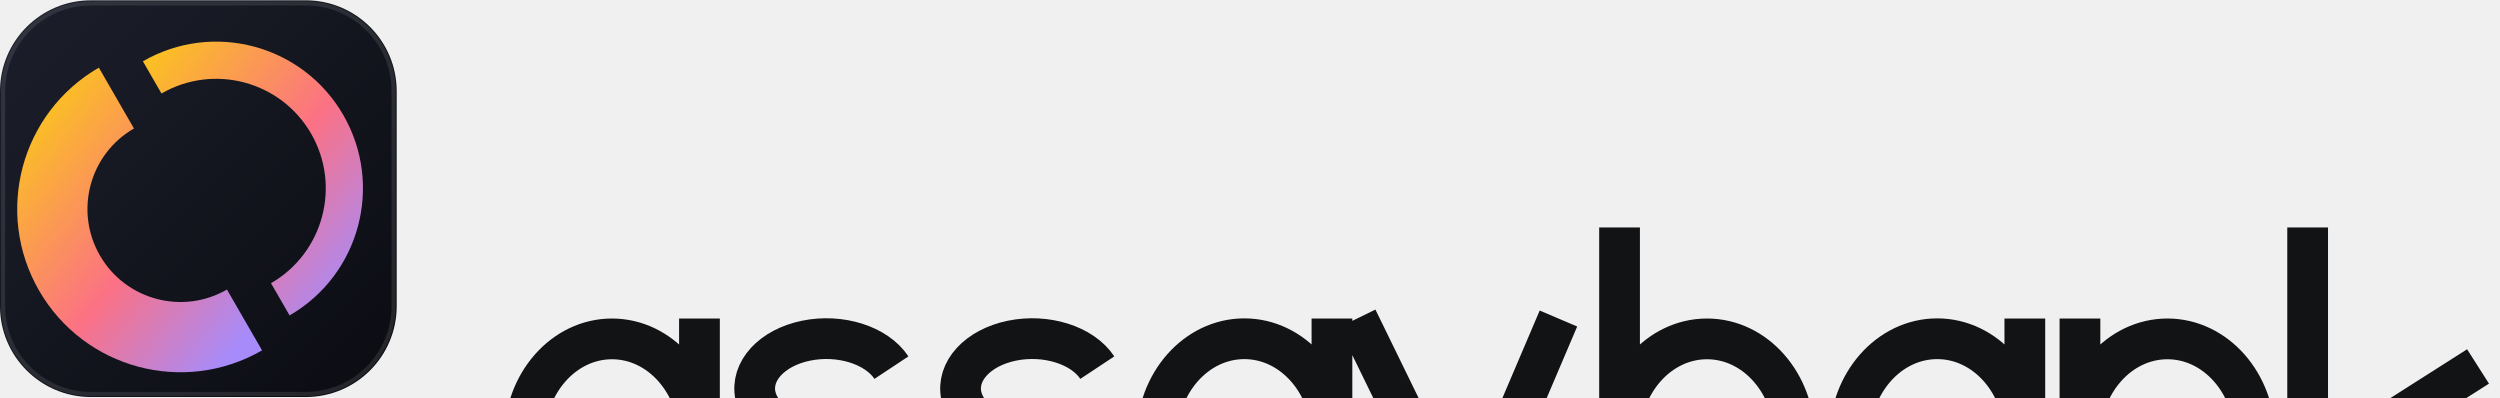
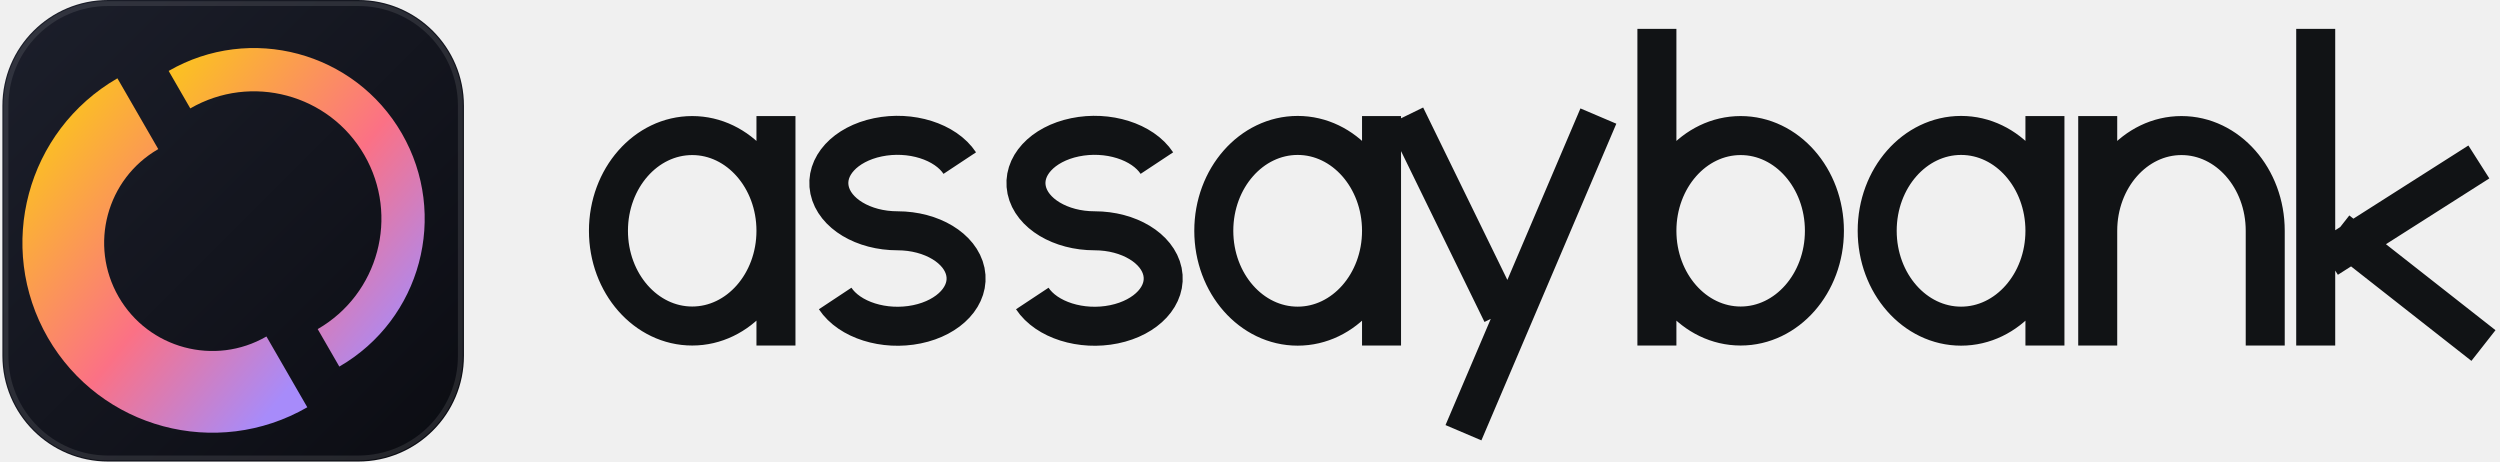
- <svg xmlns="http://www.w3.org/2000/svg" viewBox="0 0 605 96" width="302" height="48" role="img" aria-label="Assaybank">
+ <svg xmlns="http://www.w3.org/2000/svg" viewBox="0 0 519 96" width="260" height="48" role="img" aria-label="Assaybank">
  <defs>
    <linearGradient id="tile" x1="0" y1="0" x2="1" y2="1">
      <stop offset="0" stop-color="#1c1f2b" />
      <stop offset="1" stop-color="#0b0c12" />
    </linearGradient>
    <linearGradient id="assay" x1="0" y1="0" x2="1" y2="1">
      <stop offset="0" stop-color="#fbbf24" />
      <stop offset="0.55" stop-color="#fb7185" />
      <stop offset="1" stop-color="#a78bfa" />
    </linearGradient>
  </defs>
  <rect width="96" height="96" rx="22" fill="url(#tile)" />
  <rect x="0.75" y="0.75" width="94.5" height="94.5" rx="21.25" fill="none" stroke="#ffffff" stroke-opacity="0.10" />
  <g fill="none" stroke-linecap="butt">
    <path d="M63.50 74.85 A 31 31 0 0 1 32.50 21.15" stroke="url(#assay)" stroke-width="17" transform="translate(-4.33,2.50)" />
    <path d="M32.50 21.15 A 31 31 0 0 1 63.50 74.85" stroke="url(#assay)" stroke-width="9" transform="translate(4.33,-2.50)" />
  </g>
-   <g transform="translate(122.0,77.0) scale(0.58)">
-     <path d="M8.5 50.0 A 36.5 41.5 0 1 1 81.5 50.0 A 36.5 41.5 0 1 1 8.5 50.0 M81.5 0 V 100.0 M161.6 20.5 A 29.9 20.8 0 1 0 134.5 50.0 A 29.9 20.8 0 1 1 107.3 79.5 M247.5 20.5 A 29.9 20.8 0 1 0 220.4 50.0 A 29.9 20.8 0 1 1 193.2 79.5 M272.3 50.0 A 36.5 41.5 0 1 1 345.4 50.0 A 36.5 41.5 0 1 1 272.3 50.0 M345.4 0 V 100.0 M355.9 0 L397.9 86.0 M439.9 0 L381.1 138.0 M465.4 -38.0 V 100.0 M465.4 50.0 A 36.5 41.5 0 1 1 538.4 50.0 A 36.5 41.5 0 1 1 465.4 50.0 M561.4 50.0 A 36.5 41.5 0 1 1 634.5 50.0 A 36.5 41.5 0 1 1 561.4 50.0 M634.5 0 V 100.0 M657.5 0 V 100.0 M657.5 50.0 A 36.5 41.5 0 0 1 730.5 50.0 V 100.0 M752.5 -38.0 V 100.0 M823.6 20.0 L757.6 62.0 M761.9 50.0 L825.6 100.0" fill="none" stroke="#111315" stroke-width="17.0" stroke-linecap="butt" />
+   <g transform="translate(122.0,24.14) scale(0.4773)">
+     <path d="M8.5 50.0 A 36.5 41.5 0 1 1 81.5 50.0 A 36.5 41.5 0 1 1 8.5 50.0 M81.5 0 V 100.0 M161.6 20.5 A 29.9 20.8 0 1 0 134.5 50.0 A 29.9 20.8 0 1 1 107.3 79.5 M247.5 20.5 A 29.9 20.8 0 1 0 220.4 50.0 A 29.9 20.8 0 1 1 193.2 79.5 M272.3 50.0 A 36.5 41.5 0 1 1 345.4 50.0 A 36.5 41.5 0 1 1 272.3 50.0 M345.4 0 V 100.0 M355.9 0 L397.9 86.0 M439.9 0 L381.1 138.0 M465.4 -38.0 V 100.0 M465.4 50.0 A 36.5 41.5 0 1 1 538.4 50.0 A 36.5 41.5 0 1 1 465.4 50.0 M561.4 50.0 A 36.5 41.5 0 1 1 634.5 50.0 A 36.5 41.5 0 1 1 561.4 50.0 M634.5 0 V 100.0 M657.5 0 V 100.0 M657.5 50.0 A 36.5 41.5 0 0 1 730.5 50.0 V 100.0 M752.5 -38.0 V 100.0 M823.6 20.0 L757.6 62.0 M761.9 50.0 L825.6 100.0" fill="none" stroke="#111315" stroke-width="17.0" stroke-linecap="butt" stroke-linejoin="miter" />
  </g>
</svg>
